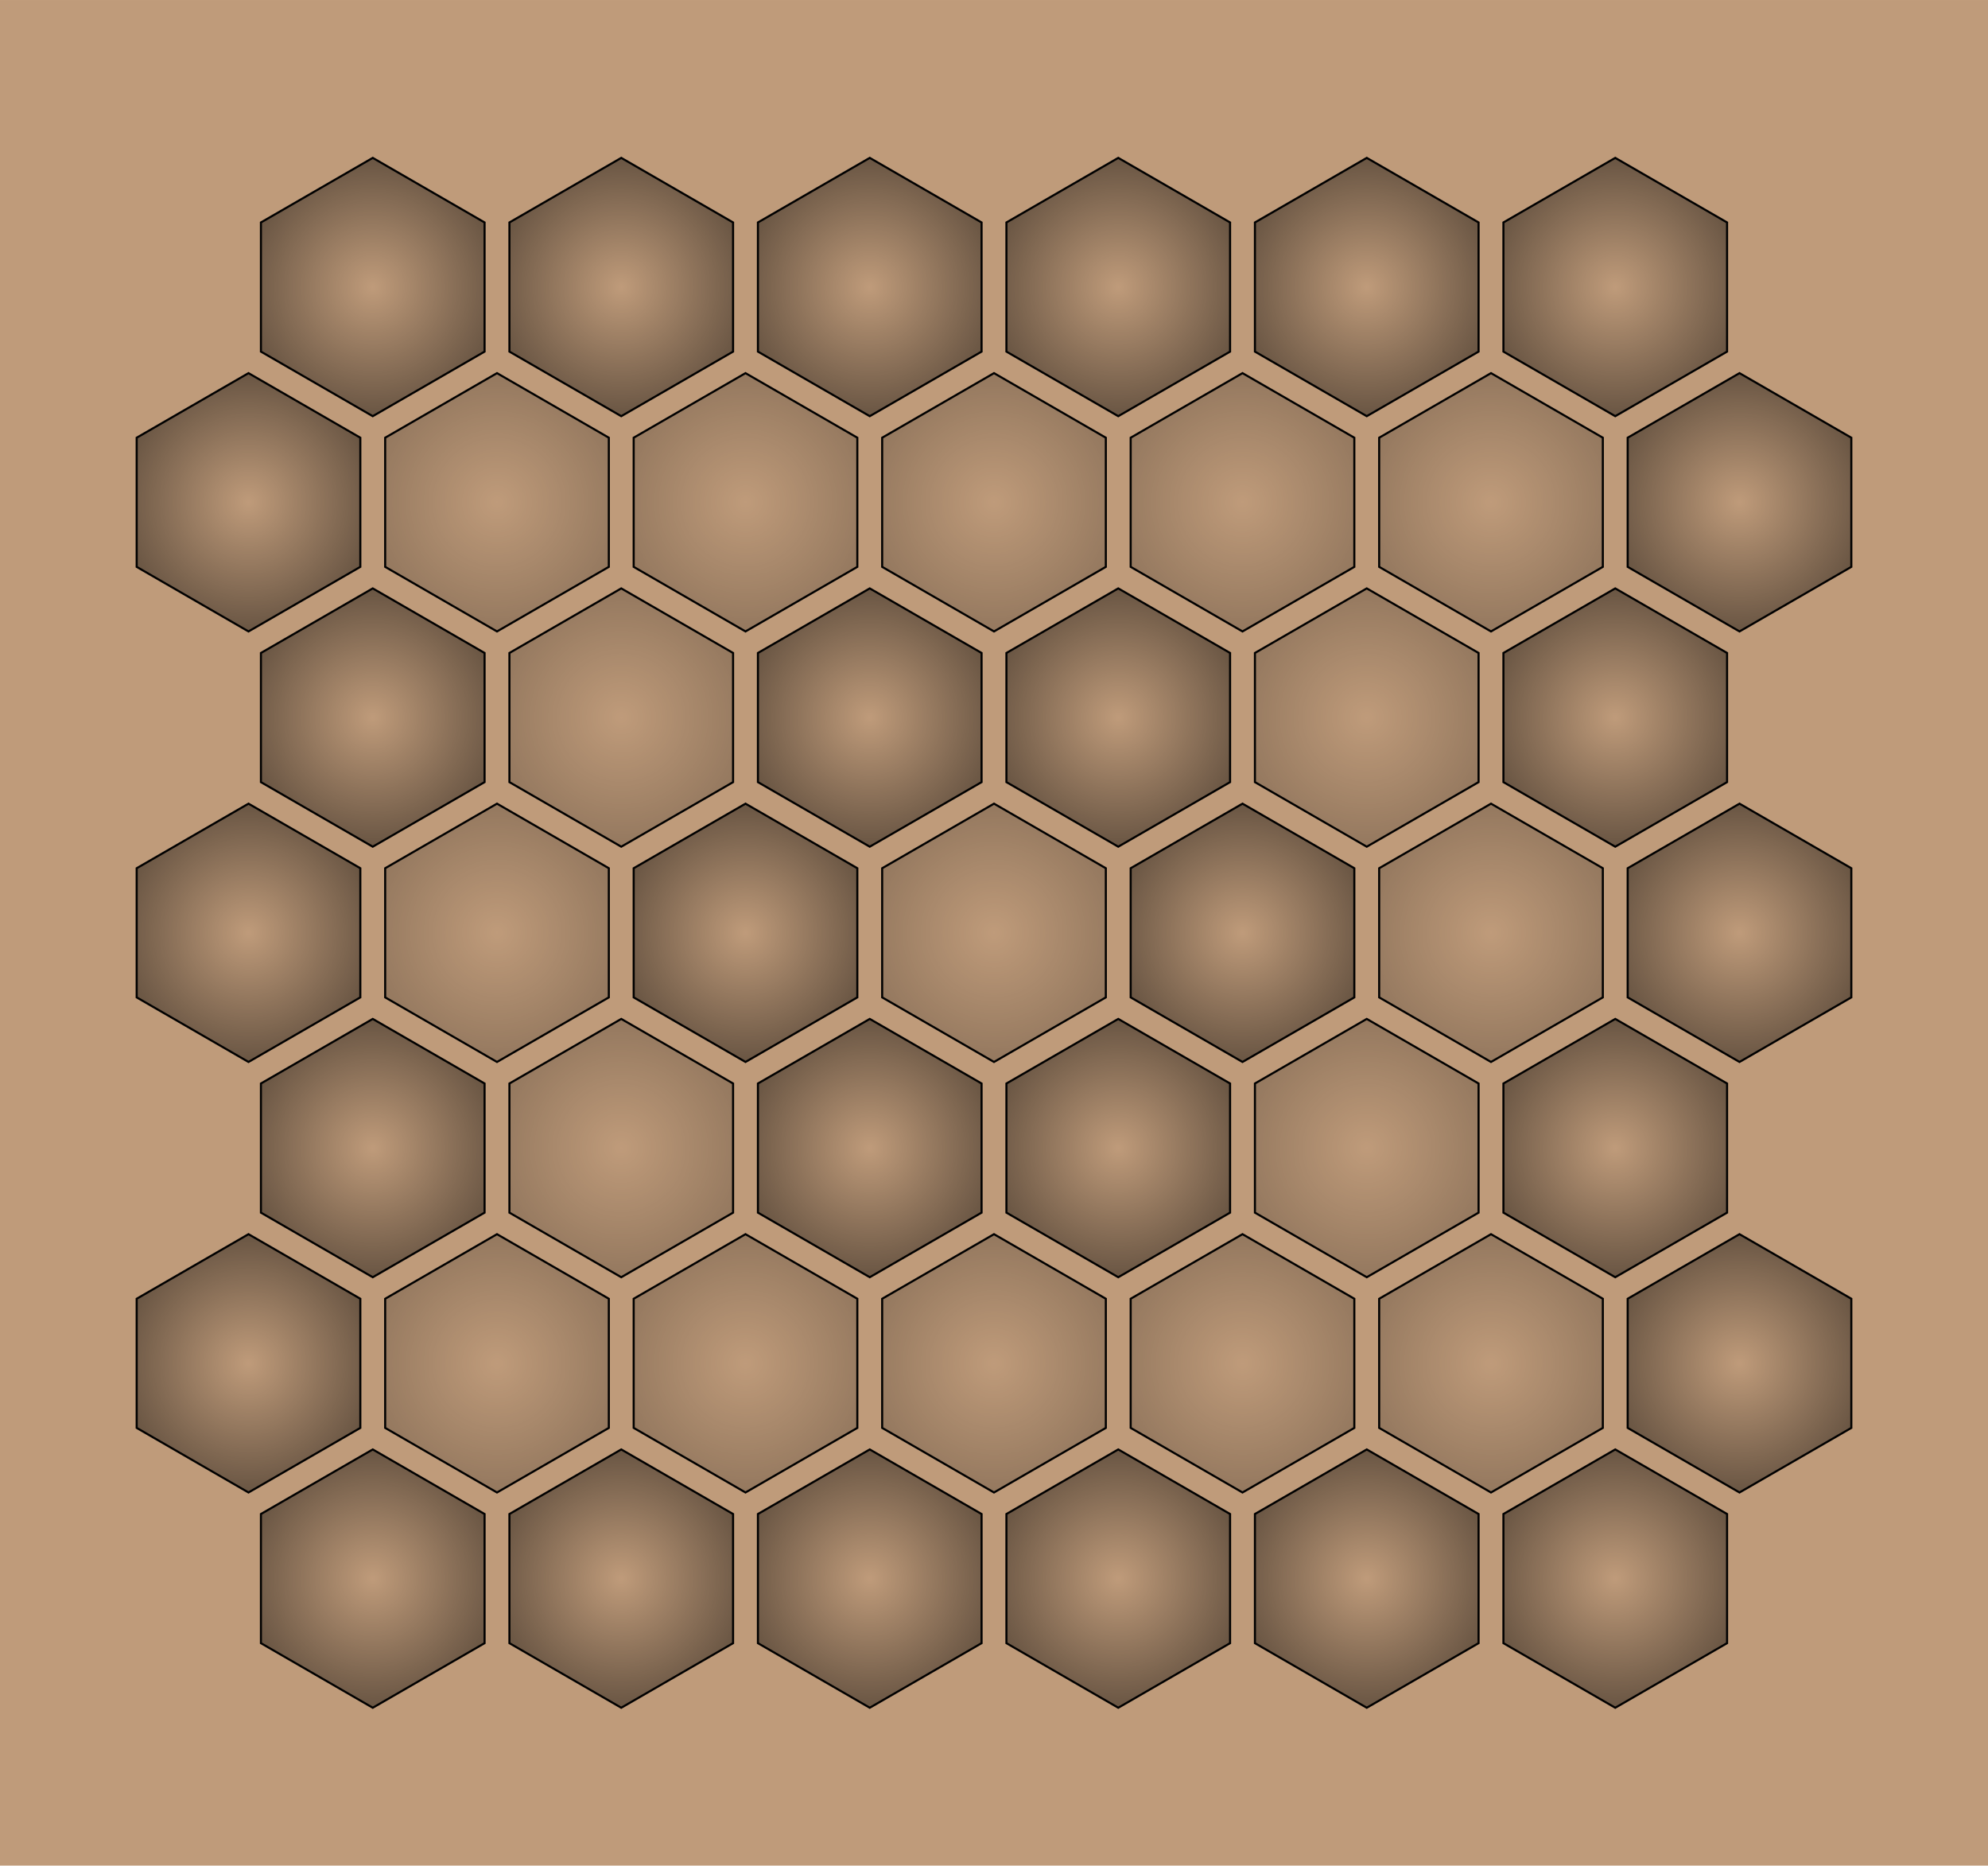
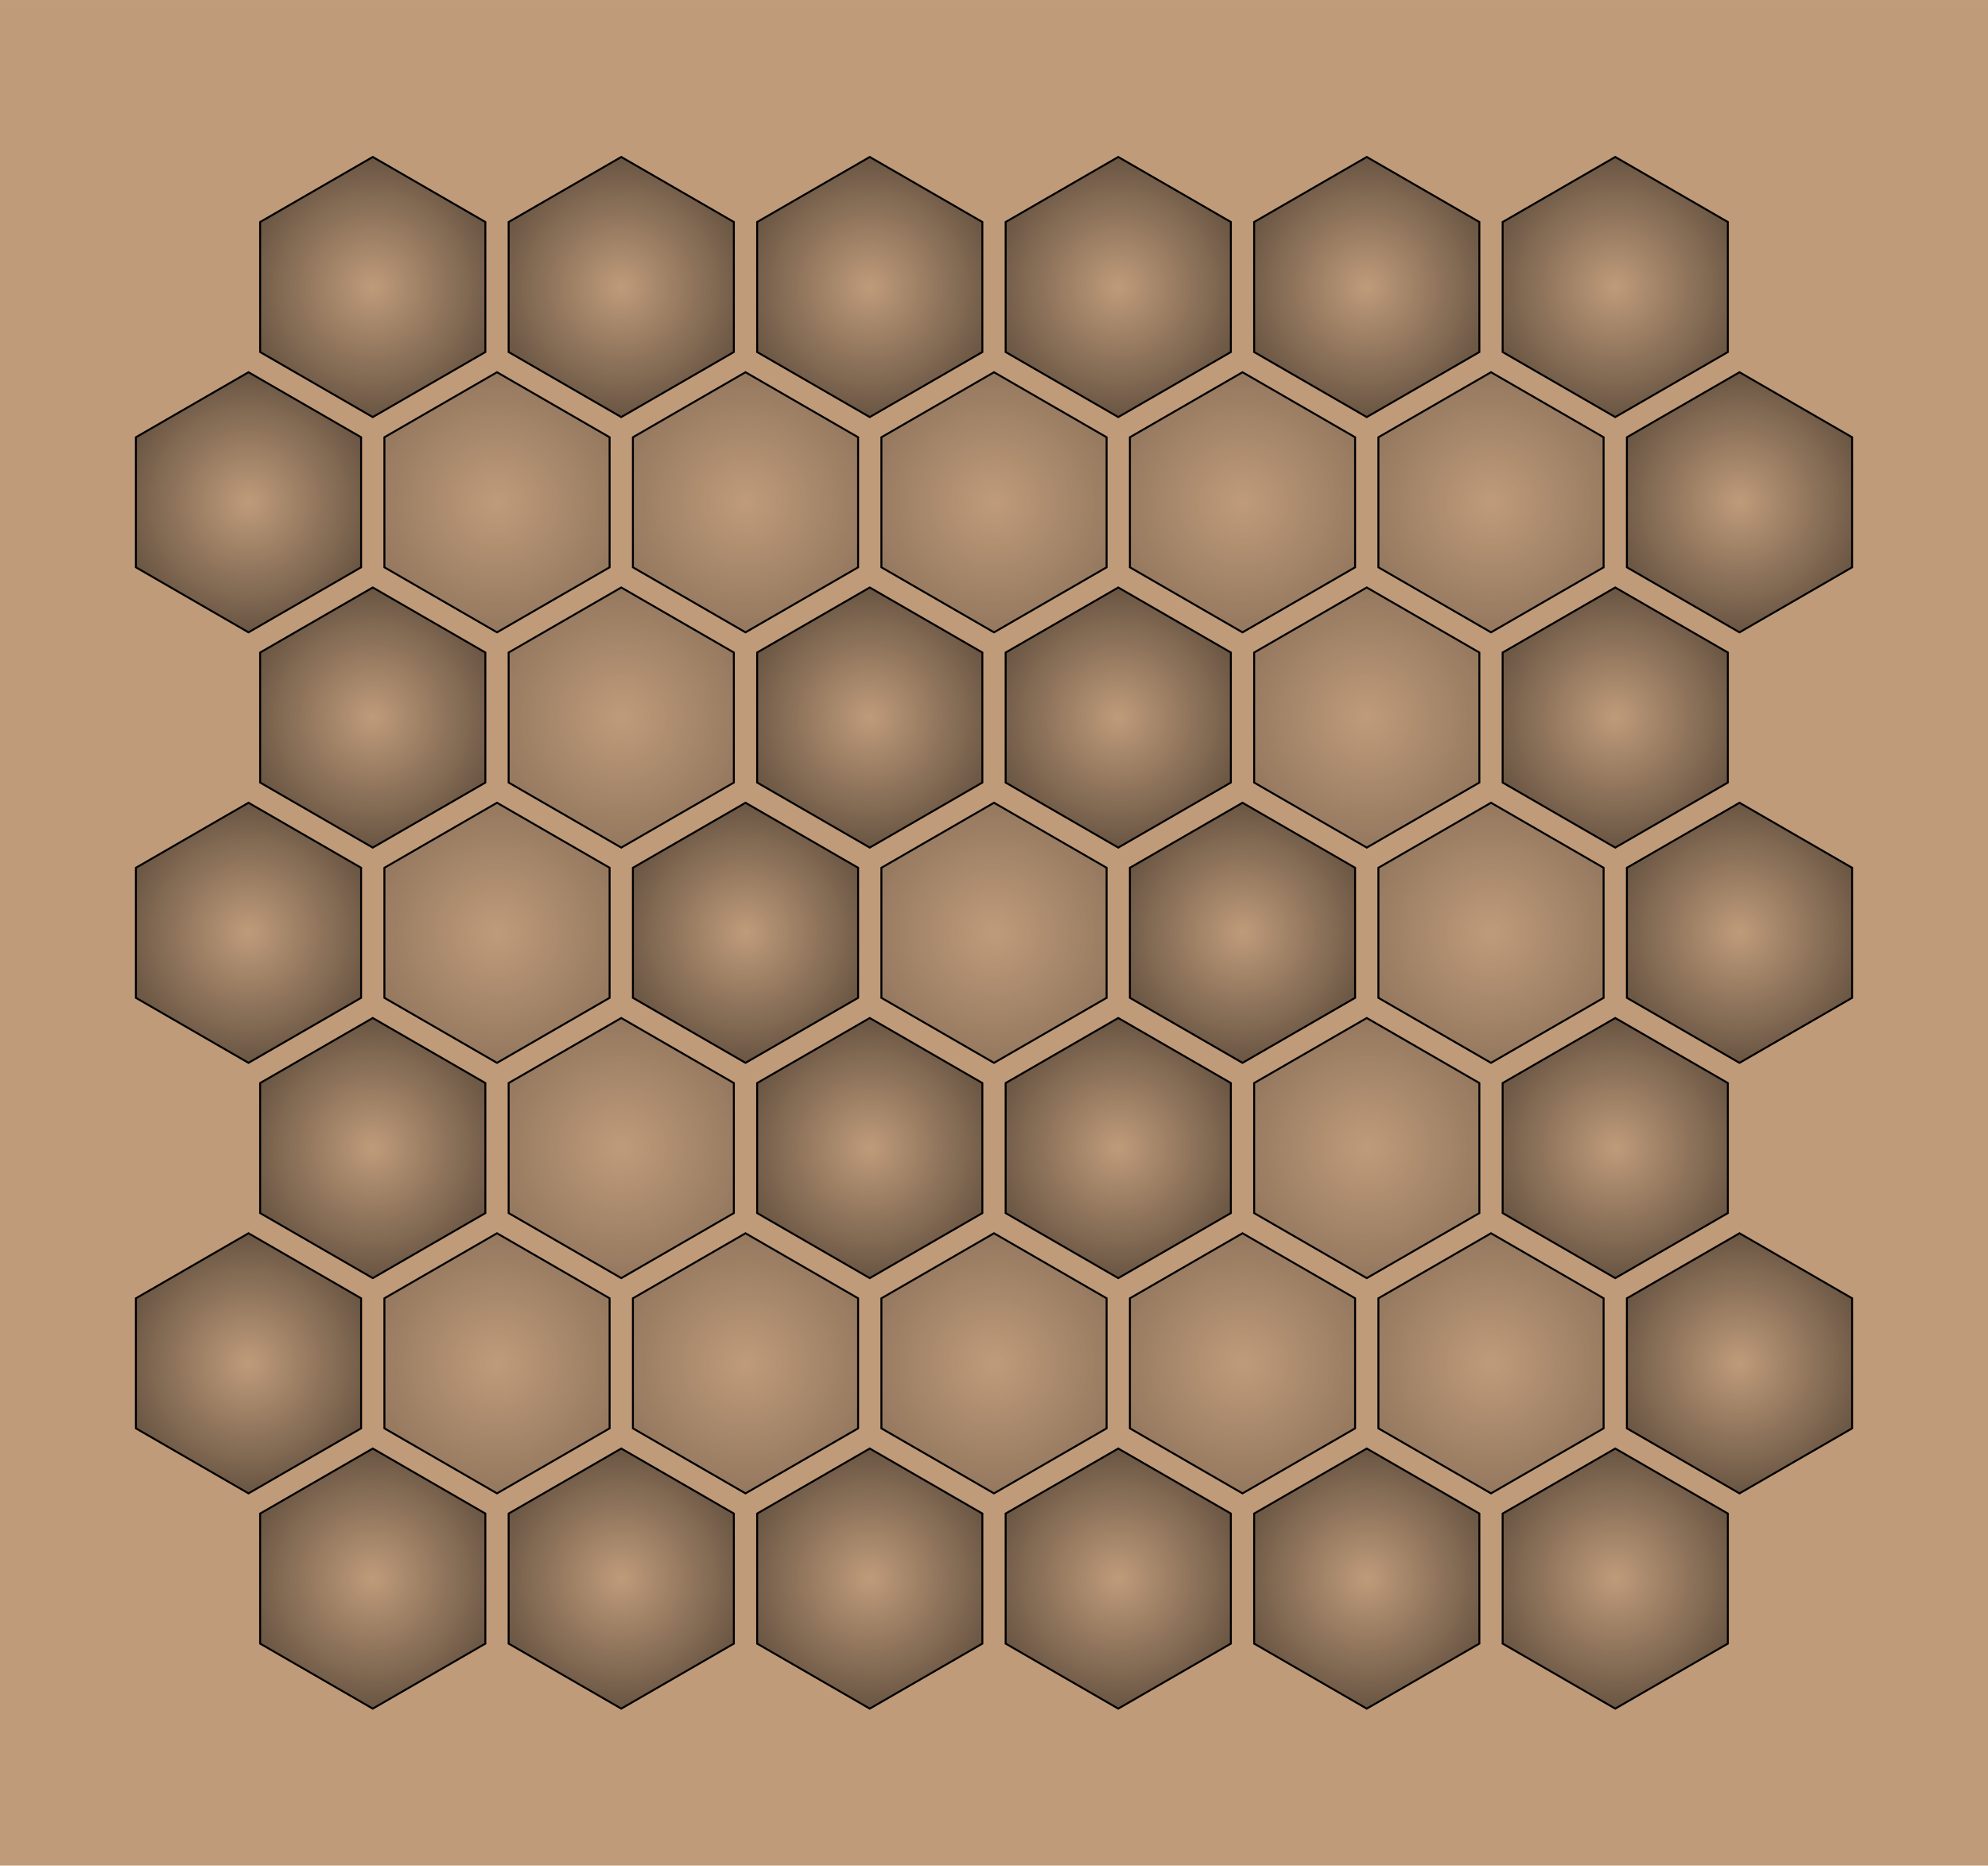
- <svg xmlns="http://www.w3.org/2000/svg" width="24.0cm" height="22.517cm" viewBox="-2048.0 -1921.422 4096 3842.843">
+ <svg xmlns="http://www.w3.org/2000/svg" width="25.6cm" height="24.018cm" viewBox="-2048.0 -1921.422 4096 3842.843">
  <defs>
-     <radialGradient cx="-1280" cy="1330.215" r="266.043" gradientUnits="userSpaceOnUse" id="d0">
-       <stop offset="0" stop-color="black" stop-opacity="0.0" />
-       <stop offset="1" stop-color="black" stop-opacity="0.45" />
-     </radialGradient>
-     <radialGradient cx="-768" cy="1330.215" r="266.043" gradientUnits="userSpaceOnUse" id="d1">
-       <stop offset="0" stop-color="black" stop-opacity="0.0" />
-       <stop offset="1" stop-color="black" stop-opacity="0.45" />
-     </radialGradient>
-     <radialGradient cx="-256" cy="1330.215" r="266.043" gradientUnits="userSpaceOnUse" id="d2">
-       <stop offset="0" stop-color="black" stop-opacity="0.0" />
-       <stop offset="1" stop-color="black" stop-opacity="0.45" />
-     </radialGradient>
-     <radialGradient cx="256" cy="1330.215" r="266.043" gradientUnits="userSpaceOnUse" id="d3">
-       <stop offset="0" stop-color="black" stop-opacity="0.0" />
-       <stop offset="1" stop-color="black" stop-opacity="0.45" />
-     </radialGradient>
-     <radialGradient cx="768" cy="1330.215" r="266.043" gradientUnits="userSpaceOnUse" id="d4">
-       <stop offset="0" stop-color="black" stop-opacity="0.0" />
-       <stop offset="1" stop-color="black" stop-opacity="0.45" />
-     </radialGradient>
-     <radialGradient cx="1280" cy="1330.215" r="266.043" gradientUnits="userSpaceOnUse" id="d5">
-       <stop offset="0" stop-color="black" stop-opacity="0.0" />
-       <stop offset="1" stop-color="black" stop-opacity="0.45" />
-     </radialGradient>
-     <radialGradient cx="-1536.0" cy="886.81" r="266.043" gradientUnits="userSpaceOnUse" id="d6">
-       <stop offset="0" stop-color="black" stop-opacity="0.0" />
-       <stop offset="1" stop-color="black" stop-opacity="0.45" />
-     </radialGradient>
-     <radialGradient cx="-1024.0" cy="886.81" r="266.043" gradientUnits="userSpaceOnUse" id="d7">
-       <stop offset="0" stop-color="black" stop-opacity="0.0" />
-       <stop offset="1" stop-color="black" stop-opacity="0.225" />
-     </radialGradient>
-     <radialGradient cx="-512" cy="886.81" r="266.043" gradientUnits="userSpaceOnUse" id="d8">
-       <stop offset="0" stop-color="black" stop-opacity="0.0" />
-       <stop offset="1" stop-color="black" stop-opacity="0.225" />
-     </radialGradient>
-     <radialGradient cx="-1.1368683772161603e-13" cy="886.81" r="266.043" gradientUnits="userSpaceOnUse" id="d9">
-       <stop offset="0" stop-color="black" stop-opacity="0.0" />
-       <stop offset="1" stop-color="black" stop-opacity="0.225" />
-     </radialGradient>
-     <radialGradient cx="512" cy="886.81" r="266.043" gradientUnits="userSpaceOnUse" id="d10">
-       <stop offset="0" stop-color="black" stop-opacity="0.0" />
-       <stop offset="1" stop-color="black" stop-opacity="0.225" />
-     </radialGradient>
-     <radialGradient cx="1024" cy="886.81" r="266.043" gradientUnits="userSpaceOnUse" id="d11">
-       <stop offset="0" stop-color="black" stop-opacity="0.0" />
-       <stop offset="1" stop-color="black" stop-opacity="0.225" />
-     </radialGradient>
-     <radialGradient cx="1536.0" cy="886.81" r="266.043" gradientUnits="userSpaceOnUse" id="d12">
-       <stop offset="0" stop-color="black" stop-opacity="0.0" />
-       <stop offset="1" stop-color="black" stop-opacity="0.45" />
-     </radialGradient>
-     <radialGradient cx="-1280.0" cy="443.405" r="266.043" gradientUnits="userSpaceOnUse" id="d13">
-       <stop offset="0" stop-color="black" stop-opacity="0.0" />
-       <stop offset="1" stop-color="black" stop-opacity="0.45" />
-     </radialGradient>
-     <radialGradient cx="-768.0" cy="443.405" r="266.043" gradientUnits="userSpaceOnUse" id="d14">
-       <stop offset="0" stop-color="black" stop-opacity="0.0" />
-       <stop offset="1" stop-color="black" stop-opacity="0.225" />
-     </radialGradient>
-     <radialGradient cx="-256" cy="443.405" r="266.043" gradientUnits="userSpaceOnUse" id="d15">
-       <stop offset="0" stop-color="black" stop-opacity="0.0" />
-       <stop offset="1" stop-color="black" stop-opacity="0.45" />
-     </radialGradient>
-     <radialGradient cx="256" cy="443.405" r="266.043" gradientUnits="userSpaceOnUse" id="d16">
-       <stop offset="0" stop-color="black" stop-opacity="0.0" />
-       <stop offset="1" stop-color="black" stop-opacity="0.45" />
-     </radialGradient>
-     <radialGradient cx="768.0" cy="443.405" r="266.043" gradientUnits="userSpaceOnUse" id="d17">
-       <stop offset="0" stop-color="black" stop-opacity="0.0" />
-       <stop offset="1" stop-color="black" stop-opacity="0.225" />
-     </radialGradient>
-     <radialGradient cx="1280.0" cy="443.405" r="266.043" gradientUnits="userSpaceOnUse" id="d18">
-       <stop offset="0" stop-color="black" stop-opacity="0.0" />
-       <stop offset="1" stop-color="black" stop-opacity="0.45" />
-     </radialGradient>
-     <radialGradient cx="-1536.0" cy="0.0" r="266.043" gradientUnits="userSpaceOnUse" id="d19">
-       <stop offset="0" stop-color="black" stop-opacity="0.0" />
-       <stop offset="1" stop-color="black" stop-opacity="0.45" />
-     </radialGradient>
-     <radialGradient cx="-1024.0" cy="0.0" r="266.043" gradientUnits="userSpaceOnUse" id="d20">
-       <stop offset="0" stop-color="black" stop-opacity="0.0" />
-       <stop offset="1" stop-color="black" stop-opacity="0.225" />
-     </radialGradient>
-     <radialGradient cx="-512.0" cy="0.0" r="266.043" gradientUnits="userSpaceOnUse" id="d21">
-       <stop offset="0" stop-color="black" stop-opacity="0.0" />
-       <stop offset="1" stop-color="black" stop-opacity="0.45" />
-     </radialGradient>
-     <radialGradient cx="0.0" cy="0.0" r="266.043" gradientUnits="userSpaceOnUse" id="d22">
-       <stop offset="0" stop-color="black" stop-opacity="0.0" />
-       <stop offset="1" stop-color="black" stop-opacity="0.225" />
-     </radialGradient>
-     <radialGradient cx="512.0" cy="0.0" r="266.043" gradientUnits="userSpaceOnUse" id="d23">
-       <stop offset="0" stop-color="black" stop-opacity="0.0" />
-       <stop offset="1" stop-color="black" stop-opacity="0.45" />
-     </radialGradient>
-     <radialGradient cx="1024.0" cy="0.0" r="266.043" gradientUnits="userSpaceOnUse" id="d24">
-       <stop offset="0" stop-color="black" stop-opacity="0.0" />
-       <stop offset="1" stop-color="black" stop-opacity="0.225" />
-     </radialGradient>
-     <radialGradient cx="1536.0" cy="0.0" r="266.043" gradientUnits="userSpaceOnUse" id="d25">
-       <stop offset="0" stop-color="black" stop-opacity="0.0" />
-       <stop offset="1" stop-color="black" stop-opacity="0.45" />
-     </radialGradient>
-     <radialGradient cx="-1280.0" cy="-443.405" r="266.043" gradientUnits="userSpaceOnUse" id="d26">
-       <stop offset="0" stop-color="black" stop-opacity="0.0" />
-       <stop offset="1" stop-color="black" stop-opacity="0.45" />
-     </radialGradient>
-     <radialGradient cx="-768.0" cy="-443.405" r="266.043" gradientUnits="userSpaceOnUse" id="d27">
-       <stop offset="0" stop-color="black" stop-opacity="0.0" />
-       <stop offset="1" stop-color="black" stop-opacity="0.225" />
-     </radialGradient>
-     <radialGradient cx="-256" cy="-443.405" r="266.043" gradientUnits="userSpaceOnUse" id="d28">
-       <stop offset="0" stop-color="black" stop-opacity="0.0" />
-       <stop offset="1" stop-color="black" stop-opacity="0.45" />
-     </radialGradient>
-     <radialGradient cx="256" cy="-443.405" r="266.043" gradientUnits="userSpaceOnUse" id="d29">
-       <stop offset="0" stop-color="black" stop-opacity="0.0" />
-       <stop offset="1" stop-color="black" stop-opacity="0.45" />
-     </radialGradient>
-     <radialGradient cx="768.0" cy="-443.405" r="266.043" gradientUnits="userSpaceOnUse" id="d30">
-       <stop offset="0" stop-color="black" stop-opacity="0.0" />
-       <stop offset="1" stop-color="black" stop-opacity="0.225" />
-     </radialGradient>
-     <radialGradient cx="1280.0" cy="-443.405" r="266.043" gradientUnits="userSpaceOnUse" id="d31">
-       <stop offset="0" stop-color="black" stop-opacity="0.0" />
-       <stop offset="1" stop-color="black" stop-opacity="0.45" />
-     </radialGradient>
-     <radialGradient cx="-1536.0" cy="-886.81" r="266.043" gradientUnits="userSpaceOnUse" id="d32">
-       <stop offset="0" stop-color="black" stop-opacity="0.0" />
-       <stop offset="1" stop-color="black" stop-opacity="0.45" />
-     </radialGradient>
-     <radialGradient cx="-1024" cy="-886.81" r="266.043" gradientUnits="userSpaceOnUse" id="d33">
-       <stop offset="0" stop-color="black" stop-opacity="0.0" />
-       <stop offset="1" stop-color="black" stop-opacity="0.225" />
-     </radialGradient>
-     <radialGradient cx="-512" cy="-886.81" r="266.043" gradientUnits="userSpaceOnUse" id="d34">
-       <stop offset="0" stop-color="black" stop-opacity="0.0" />
-       <stop offset="1" stop-color="black" stop-opacity="0.225" />
-     </radialGradient>
-     <radialGradient cx="1.1368683772161603e-13" cy="-886.81" r="266.043" gradientUnits="userSpaceOnUse" id="d35">
-       <stop offset="0" stop-color="black" stop-opacity="0.0" />
-       <stop offset="1" stop-color="black" stop-opacity="0.225" />
-     </radialGradient>
-     <radialGradient cx="512" cy="-886.81" r="266.043" gradientUnits="userSpaceOnUse" id="d36">
-       <stop offset="0" stop-color="black" stop-opacity="0.0" />
-       <stop offset="1" stop-color="black" stop-opacity="0.225" />
-     </radialGradient>
-     <radialGradient cx="1024.0" cy="-886.81" r="266.043" gradientUnits="userSpaceOnUse" id="d37">
-       <stop offset="0" stop-color="black" stop-opacity="0.0" />
-       <stop offset="1" stop-color="black" stop-opacity="0.225" />
-     </radialGradient>
-     <radialGradient cx="1536.0" cy="-886.81" r="266.043" gradientUnits="userSpaceOnUse" id="d38">
-       <stop offset="0" stop-color="black" stop-opacity="0.0" />
-       <stop offset="1" stop-color="black" stop-opacity="0.45" />
-     </radialGradient>
-     <radialGradient cx="-1280" cy="-1330.215" r="266.043" gradientUnits="userSpaceOnUse" id="d39">
-       <stop offset="0" stop-color="black" stop-opacity="0.0" />
-       <stop offset="1" stop-color="black" stop-opacity="0.45" />
-     </radialGradient>
-     <radialGradient cx="-768" cy="-1330.215" r="266.043" gradientUnits="userSpaceOnUse" id="d40">
-       <stop offset="0" stop-color="black" stop-opacity="0.0" />
-       <stop offset="1" stop-color="black" stop-opacity="0.45" />
-     </radialGradient>
-     <radialGradient cx="-256" cy="-1330.215" r="266.043" gradientUnits="userSpaceOnUse" id="d41">
-       <stop offset="0" stop-color="black" stop-opacity="0.0" />
-       <stop offset="1" stop-color="black" stop-opacity="0.45" />
-     </radialGradient>
-     <radialGradient cx="256" cy="-1330.215" r="266.043" gradientUnits="userSpaceOnUse" id="d42">
-       <stop offset="0" stop-color="black" stop-opacity="0.0" />
-       <stop offset="1" stop-color="black" stop-opacity="0.45" />
-     </radialGradient>
-     <radialGradient cx="768" cy="-1330.215" r="266.043" gradientUnits="userSpaceOnUse" id="d43">
-       <stop offset="0" stop-color="black" stop-opacity="0.0" />
-       <stop offset="1" stop-color="black" stop-opacity="0.45" />
-     </radialGradient>
-     <radialGradient cx="1280" cy="-1330.215" r="266.043" gradientUnits="userSpaceOnUse" id="d44">
+     <radialGradient cx="-1280.0" cy="1330.215" r="267.891" gradientUnits="userSpaceOnUse" id="d0">
+       <stop offset="0" stop-color="black" stop-opacity="0.0" />
+       <stop offset="1" stop-color="black" stop-opacity="0.45" />
+     </radialGradient>
+     <radialGradient cx="-768" cy="1330.215" r="267.891" gradientUnits="userSpaceOnUse" id="d1">
+       <stop offset="0" stop-color="black" stop-opacity="0.0" />
+       <stop offset="1" stop-color="black" stop-opacity="0.45" />
+     </radialGradient>
+     <radialGradient cx="-256" cy="1330.215" r="267.891" gradientUnits="userSpaceOnUse" id="d2">
+       <stop offset="0" stop-color="black" stop-opacity="0.0" />
+       <stop offset="1" stop-color="black" stop-opacity="0.45" />
+     </radialGradient>
+     <radialGradient cx="256" cy="1330.215" r="267.891" gradientUnits="userSpaceOnUse" id="d3">
+       <stop offset="0" stop-color="black" stop-opacity="0.0" />
+       <stop offset="1" stop-color="black" stop-opacity="0.45" />
+     </radialGradient>
+     <radialGradient cx="768" cy="1330.215" r="267.891" gradientUnits="userSpaceOnUse" id="d4">
+       <stop offset="0" stop-color="black" stop-opacity="0.0" />
+       <stop offset="1" stop-color="black" stop-opacity="0.45" />
+     </radialGradient>
+     <radialGradient cx="1280" cy="1330.215" r="267.891" gradientUnits="userSpaceOnUse" id="d5">
+       <stop offset="0" stop-color="black" stop-opacity="0.0" />
+       <stop offset="1" stop-color="black" stop-opacity="0.45" />
+     </radialGradient>
+     <radialGradient cx="-1536" cy="886.81" r="267.891" gradientUnits="userSpaceOnUse" id="d6">
+       <stop offset="0" stop-color="black" stop-opacity="0.0" />
+       <stop offset="1" stop-color="black" stop-opacity="0.45" />
+     </radialGradient>
+     <radialGradient cx="-1024" cy="886.81" r="267.891" gradientUnits="userSpaceOnUse" id="d7">
+       <stop offset="0" stop-color="black" stop-opacity="0.0" />
+       <stop offset="1" stop-color="black" stop-opacity="0.225" />
+     </radialGradient>
+     <radialGradient cx="-512.0" cy="886.81" r="267.891" gradientUnits="userSpaceOnUse" id="d8">
+       <stop offset="0" stop-color="black" stop-opacity="0.0" />
+       <stop offset="1" stop-color="black" stop-opacity="0.225" />
+     </radialGradient>
+     <radialGradient cx="-1.1368683772161602e-13" cy="886.81" r="267.891" gradientUnits="userSpaceOnUse" id="d9">
+       <stop offset="0" stop-color="black" stop-opacity="0.0" />
+       <stop offset="1" stop-color="black" stop-opacity="0.225" />
+     </radialGradient>
+     <radialGradient cx="512" cy="886.81" r="267.891" gradientUnits="userSpaceOnUse" id="d10">
+       <stop offset="0" stop-color="black" stop-opacity="0.0" />
+       <stop offset="1" stop-color="black" stop-opacity="0.225" />
+     </radialGradient>
+     <radialGradient cx="1024" cy="886.81" r="267.891" gradientUnits="userSpaceOnUse" id="d11">
+       <stop offset="0" stop-color="black" stop-opacity="0.0" />
+       <stop offset="1" stop-color="black" stop-opacity="0.225" />
+     </radialGradient>
+     <radialGradient cx="1536" cy="886.81" r="267.891" gradientUnits="userSpaceOnUse" id="d12">
+       <stop offset="0" stop-color="black" stop-opacity="0.0" />
+       <stop offset="1" stop-color="black" stop-opacity="0.45" />
+     </radialGradient>
+     <radialGradient cx="-1280" cy="443.405" r="267.891" gradientUnits="userSpaceOnUse" id="d13">
+       <stop offset="0" stop-color="black" stop-opacity="0.0" />
+       <stop offset="1" stop-color="black" stop-opacity="0.45" />
+     </radialGradient>
+     <radialGradient cx="-768" cy="443.405" r="267.891" gradientUnits="userSpaceOnUse" id="d14">
+       <stop offset="0" stop-color="black" stop-opacity="0.0" />
+       <stop offset="1" stop-color="black" stop-opacity="0.225" />
+     </radialGradient>
+     <radialGradient cx="-256.0" cy="443.405" r="267.891" gradientUnits="userSpaceOnUse" id="d15">
+       <stop offset="0" stop-color="black" stop-opacity="0.0" />
+       <stop offset="1" stop-color="black" stop-opacity="0.45" />
+     </radialGradient>
+     <radialGradient cx="256" cy="443.405" r="267.891" gradientUnits="userSpaceOnUse" id="d16">
+       <stop offset="0" stop-color="black" stop-opacity="0.0" />
+       <stop offset="1" stop-color="black" stop-opacity="0.45" />
+     </radialGradient>
+     <radialGradient cx="768" cy="443.405" r="267.891" gradientUnits="userSpaceOnUse" id="d17">
+       <stop offset="0" stop-color="black" stop-opacity="0.0" />
+       <stop offset="1" stop-color="black" stop-opacity="0.225" />
+     </radialGradient>
+     <radialGradient cx="1280" cy="443.405" r="267.891" gradientUnits="userSpaceOnUse" id="d18">
+       <stop offset="0" stop-color="black" stop-opacity="0.0" />
+       <stop offset="1" stop-color="black" stop-opacity="0.45" />
+     </radialGradient>
+     <radialGradient cx="-1536" cy="0.0" r="267.891" gradientUnits="userSpaceOnUse" id="d19">
+       <stop offset="0" stop-color="black" stop-opacity="0.0" />
+       <stop offset="1" stop-color="black" stop-opacity="0.45" />
+     </radialGradient>
+     <radialGradient cx="-1024" cy="0.0" r="267.891" gradientUnits="userSpaceOnUse" id="d20">
+       <stop offset="0" stop-color="black" stop-opacity="0.0" />
+       <stop offset="1" stop-color="black" stop-opacity="0.225" />
+     </radialGradient>
+     <radialGradient cx="-512" cy="0.0" r="267.891" gradientUnits="userSpaceOnUse" id="d21">
+       <stop offset="0" stop-color="black" stop-opacity="0.0" />
+       <stop offset="1" stop-color="black" stop-opacity="0.45" />
+     </radialGradient>
+     <radialGradient cx="0.0" cy="0.0" r="267.891" gradientUnits="userSpaceOnUse" id="d22">
+       <stop offset="0" stop-color="black" stop-opacity="0.0" />
+       <stop offset="1" stop-color="black" stop-opacity="0.225" />
+     </radialGradient>
+     <radialGradient cx="512" cy="0.0" r="267.891" gradientUnits="userSpaceOnUse" id="d23">
+       <stop offset="0" stop-color="black" stop-opacity="0.0" />
+       <stop offset="1" stop-color="black" stop-opacity="0.45" />
+     </radialGradient>
+     <radialGradient cx="1024" cy="0.0" r="267.891" gradientUnits="userSpaceOnUse" id="d24">
+       <stop offset="0" stop-color="black" stop-opacity="0.0" />
+       <stop offset="1" stop-color="black" stop-opacity="0.225" />
+     </radialGradient>
+     <radialGradient cx="1536" cy="0.0" r="267.891" gradientUnits="userSpaceOnUse" id="d25">
+       <stop offset="0" stop-color="black" stop-opacity="0.0" />
+       <stop offset="1" stop-color="black" stop-opacity="0.45" />
+     </radialGradient>
+     <radialGradient cx="-1280" cy="-443.405" r="267.891" gradientUnits="userSpaceOnUse" id="d26">
+       <stop offset="0" stop-color="black" stop-opacity="0.0" />
+       <stop offset="1" stop-color="black" stop-opacity="0.45" />
+     </radialGradient>
+     <radialGradient cx="-768" cy="-443.405" r="267.891" gradientUnits="userSpaceOnUse" id="d27">
+       <stop offset="0" stop-color="black" stop-opacity="0.0" />
+       <stop offset="1" stop-color="black" stop-opacity="0.225" />
+     </radialGradient>
+     <radialGradient cx="-256" cy="-443.405" r="267.891" gradientUnits="userSpaceOnUse" id="d28">
+       <stop offset="0" stop-color="black" stop-opacity="0.0" />
+       <stop offset="1" stop-color="black" stop-opacity="0.45" />
+     </radialGradient>
+     <radialGradient cx="256.0" cy="-443.405" r="267.891" gradientUnits="userSpaceOnUse" id="d29">
+       <stop offset="0" stop-color="black" stop-opacity="0.0" />
+       <stop offset="1" stop-color="black" stop-opacity="0.45" />
+     </radialGradient>
+     <radialGradient cx="768" cy="-443.405" r="267.891" gradientUnits="userSpaceOnUse" id="d30">
+       <stop offset="0" stop-color="black" stop-opacity="0.0" />
+       <stop offset="1" stop-color="black" stop-opacity="0.225" />
+     </radialGradient>
+     <radialGradient cx="1280" cy="-443.405" r="267.891" gradientUnits="userSpaceOnUse" id="d31">
+       <stop offset="0" stop-color="black" stop-opacity="0.0" />
+       <stop offset="1" stop-color="black" stop-opacity="0.45" />
+     </radialGradient>
+     <radialGradient cx="-1536" cy="-886.81" r="267.891" gradientUnits="userSpaceOnUse" id="d32">
+       <stop offset="0" stop-color="black" stop-opacity="0.0" />
+       <stop offset="1" stop-color="black" stop-opacity="0.45" />
+     </radialGradient>
+     <radialGradient cx="-1024" cy="-886.81" r="267.891" gradientUnits="userSpaceOnUse" id="d33">
+       <stop offset="0" stop-color="black" stop-opacity="0.0" />
+       <stop offset="1" stop-color="black" stop-opacity="0.225" />
+     </radialGradient>
+     <radialGradient cx="-512" cy="-886.81" r="267.891" gradientUnits="userSpaceOnUse" id="d34">
+       <stop offset="0" stop-color="black" stop-opacity="0.0" />
+       <stop offset="1" stop-color="black" stop-opacity="0.225" />
+     </radialGradient>
+     <radialGradient cx="1.1368683772161602e-13" cy="-886.81" r="267.891" gradientUnits="userSpaceOnUse" id="d35">
+       <stop offset="0" stop-color="black" stop-opacity="0.0" />
+       <stop offset="1" stop-color="black" stop-opacity="0.225" />
+     </radialGradient>
+     <radialGradient cx="512.0" cy="-886.81" r="267.891" gradientUnits="userSpaceOnUse" id="d36">
+       <stop offset="0" stop-color="black" stop-opacity="0.0" />
+       <stop offset="1" stop-color="black" stop-opacity="0.225" />
+     </radialGradient>
+     <radialGradient cx="1024" cy="-886.81" r="267.891" gradientUnits="userSpaceOnUse" id="d37">
+       <stop offset="0" stop-color="black" stop-opacity="0.0" />
+       <stop offset="1" stop-color="black" stop-opacity="0.225" />
+     </radialGradient>
+     <radialGradient cx="1536" cy="-886.81" r="267.891" gradientUnits="userSpaceOnUse" id="d38">
+       <stop offset="0" stop-color="black" stop-opacity="0.0" />
+       <stop offset="1" stop-color="black" stop-opacity="0.45" />
+     </radialGradient>
+     <radialGradient cx="-1280" cy="-1330.215" r="267.891" gradientUnits="userSpaceOnUse" id="d39">
+       <stop offset="0" stop-color="black" stop-opacity="0.0" />
+       <stop offset="1" stop-color="black" stop-opacity="0.45" />
+     </radialGradient>
+     <radialGradient cx="-768" cy="-1330.215" r="267.891" gradientUnits="userSpaceOnUse" id="d40">
+       <stop offset="0" stop-color="black" stop-opacity="0.0" />
+       <stop offset="1" stop-color="black" stop-opacity="0.45" />
+     </radialGradient>
+     <radialGradient cx="-256" cy="-1330.215" r="267.891" gradientUnits="userSpaceOnUse" id="d41">
+       <stop offset="0" stop-color="black" stop-opacity="0.0" />
+       <stop offset="1" stop-color="black" stop-opacity="0.45" />
+     </radialGradient>
+     <radialGradient cx="256" cy="-1330.215" r="267.891" gradientUnits="userSpaceOnUse" id="d42">
+       <stop offset="0" stop-color="black" stop-opacity="0.0" />
+       <stop offset="1" stop-color="black" stop-opacity="0.45" />
+     </radialGradient>
+     <radialGradient cx="768" cy="-1330.215" r="267.891" gradientUnits="userSpaceOnUse" id="d43">
+       <stop offset="0" stop-color="black" stop-opacity="0.0" />
+       <stop offset="1" stop-color="black" stop-opacity="0.45" />
+     </radialGradient>
+     <radialGradient cx="1280.0" cy="-1330.215" r="267.891" gradientUnits="userSpaceOnUse" id="d44">
      <stop offset="0" stop-color="black" stop-opacity="0.0" />
      <stop offset="1" stop-color="black" stop-opacity="0.45" />
    </radialGradient>
  </defs>
  <rect x="-2048.0" y="-1921.422" width="4096" height="3842.843" fill="#BF9B7A" />
-   <path d="M-1049.6,1197.194 L-1280,1064.172 L-1510.4,1197.194 L-1510.4,1463.237 L-1280,1596.258 L-1049.6,1463.237 Z" fill="url(#d0)" stroke="black" stroke-width="4.267" />
-   <path d="M-537.6,1197.194 L-768,1064.172 L-998.4,1197.194 L-998.4,1463.237 L-768,1596.258 L-537.6,1463.237 Z" fill="url(#d1)" stroke="black" stroke-width="4.267" />
-   <path d="M-25.6,1197.194 L-256,1064.172 L-486.4,1197.194 L-486.4,1463.237 L-256,1596.258 L-25.6,1463.237 Z" fill="url(#d2)" stroke="black" stroke-width="4.267" />
-   <path d="M486.4,1197.194 L256,1064.172 L25.6,1197.194 L25.6,1463.237 L256,1596.258 L486.4,1463.237 Z" fill="url(#d3)" stroke="black" stroke-width="4.267" />
-   <path d="M998.4,1197.194 L768,1064.172 L537.6,1197.194 L537.6,1463.237 L768,1596.258 L998.4,1463.237 Z" fill="url(#d4)" stroke="black" stroke-width="4.267" />
-   <path d="M1510.4,1197.194 L1280,1064.172 L1049.6,1197.194 L1049.6,1463.237 L1280,1596.258 L1510.4,1463.237 Z" fill="url(#d5)" stroke="black" stroke-width="4.267" />
-   <path d="M-1305.6,753.789 L-1536.0,620.767 L-1766.4,753.789 L-1766.4,1019.832 L-1536.0,1152.853 L-1305.6,1019.832 Z" fill="url(#d6)" stroke="black" stroke-width="4.267" />
-   <path d="M-793.6,753.789 L-1024.0,620.767 L-1254.4,753.789 L-1254.4,1019.832 L-1024.0,1152.853 L-793.6,1019.832 Z" fill="url(#d7)" stroke="black" stroke-width="4.267" />
-   <path d="M-281.6,753.789 L-512,620.767 L-742.4,753.789 L-742.4,1019.832 L-512,1152.853 L-281.6,1019.832 Z" fill="url(#d8)" stroke="black" stroke-width="4.267" />
-   <path d="M230.4,753.789 L-9.739640205480146e-14,620.767 L-230.4,753.789 L-230.4,1019.832 L-1.6255814472205976e-13,1152.853 L230.4,1019.832 Z" fill="url(#d9)" stroke="black" stroke-width="4.267" />
-   <path d="M742.4,753.789 L512,620.767 L281.6,753.789 L281.6,1019.832 L512,1152.853 L742.4,1019.832 Z" fill="url(#d10)" stroke="black" stroke-width="4.267" />
-   <path d="M1254.4,753.789 L1024,620.767 L793.6,753.789 L793.6,1019.832 L1024,1152.853 L1254.4,1019.832 Z" fill="url(#d11)" stroke="black" stroke-width="4.267" />
-   <path d="M1766.4,753.789 L1536.0,620.767 L1305.6,753.789 L1305.6,1019.832 L1536.0,1152.853 L1766.4,1019.832 Z" fill="url(#d12)" stroke="black" stroke-width="4.267" />
-   <path d="M-1049.6,310.384 L-1280.0,177.362 L-1510.4,310.384 L-1510.4,576.427 L-1280.0,709.448 L-1049.6,576.427 Z" fill="url(#d13)" stroke="black" stroke-width="4.267" />
-   <path d="M-537.6,310.384 L-768.0,177.362 L-998.4,310.384 L-998.4,576.427 L-768.0,709.448 L-537.6,576.427 Z" fill="url(#d14)" stroke="black" stroke-width="4.267" />
-   <path d="M-25.6,310.384 L-256,177.362 L-486.4,310.384 L-486.4,576.427 L-256,709.448 L-25.6,576.427 Z" fill="url(#d15)" stroke="black" stroke-width="4.267" />
-   <path d="M486.4,310.384 L256,177.362 L25.6,310.384 L25.6,576.427 L256,709.448 L486.4,576.427 Z" fill="url(#d16)" stroke="black" stroke-width="4.267" />
-   <path d="M998.4,310.384 L768.0,177.362 L537.6,310.384 L537.6,576.427 L768.0,709.448 L998.4,576.427 Z" fill="url(#d17)" stroke="black" stroke-width="4.267" />
-   <path d="M1510.4,310.384 L1280.0,177.362 L1049.6,310.384 L1049.6,576.427 L1280.0,709.448 L1510.4,576.427 Z" fill="url(#d18)" stroke="black" stroke-width="4.267" />
-   <path d="M-1305.6,-133.022 L-1536.0,-266.043 L-1766.4,-133.022 L-1766.4,133.022 L-1536.0,266.043 L-1305.6,133.022 Z" fill="url(#d19)" stroke="black" stroke-width="4.267" />
-   <path d="M-793.6,-133.022 L-1024.0,-266.043 L-1254.4,-133.022 L-1254.4,133.022 L-1024.0,266.043 L-793.6,133.022 Z" fill="url(#d20)" stroke="black" stroke-width="4.267" />
-   <path d="M-281.6,-133.022 L-512.0,-266.043 L-742.4,-133.022 L-742.4,133.022 L-512.0,266.043 L-281.6,133.022 Z" fill="url(#d21)" stroke="black" stroke-width="4.267" />
-   <path d="M230.4,-133.022 L1.629043566681457e-14,-266.043 L-230.4,-133.022 L-230.4,133.022 L-4.8871307000443714e-14,266.043 L230.4,133.022 Z" fill="url(#d22)" stroke="black" stroke-width="4.267" />
-   <path d="M742.4,-133.022 L512.0,-266.043 L281.6,-133.022 L281.6,133.022 L512,266.043 L742.4,133.022 Z" fill="url(#d23)" stroke="black" stroke-width="4.267" />
-   <path d="M1254.4,-133.022 L1024.0,-266.043 L793.6,-133.022 L793.6,133.022 L1024.0,266.043 L1254.4,133.022 Z" fill="url(#d24)" stroke="black" stroke-width="4.267" />
-   <path d="M1766.4,-133.022 L1536.0,-266.043 L1305.6,-133.022 L1305.6,133.022 L1536.0,266.043 L1766.4,133.022 Z" fill="url(#d25)" stroke="black" stroke-width="4.267" />
-   <path d="M-1049.6,-576.427 L-1280.0,-709.448 L-1510.4,-576.427 L-1510.4,-310.384 L-1280.0,-177.362 L-1049.6,-310.384 Z" fill="url(#d26)" stroke="black" stroke-width="4.267" />
-   <path d="M-537.6,-576.427 L-768.0,-709.448 L-998.4,-576.427 L-998.4,-310.384 L-768.0,-177.362 L-537.6,-310.384 Z" fill="url(#d27)" stroke="black" stroke-width="4.267" />
-   <path d="M-25.6,-576.427 L-256,-709.448 L-486.4,-576.427 L-486.4,-310.384 L-256.0,-177.362 L-25.6,-310.384 Z" fill="url(#d28)" stroke="black" stroke-width="4.267" />
-   <path d="M486.4,-576.427 L256,-709.448 L25.6,-576.427 L25.6,-310.384 L256.0,-177.362 L486.4,-310.384 Z" fill="url(#d29)" stroke="black" stroke-width="4.267" />
-   <path d="M998.4,-576.427 L768.0,-709.448 L537.6,-576.427 L537.6,-310.384 L768.0,-177.362 L998.4,-310.384 Z" fill="url(#d30)" stroke="black" stroke-width="4.267" />
-   <path d="M1510.4,-576.427 L1280.0,-709.448 L1049.6,-576.427 L1049.6,-310.384 L1280.0,-177.362 L1510.4,-310.384 Z" fill="url(#d31)" stroke="black" stroke-width="4.267" />
-   <path d="M-1305.6,-1019.832 L-1536.0,-1152.853 L-1766.4,-1019.832 L-1766.4,-753.789 L-1536.0,-620.767 L-1305.6,-753.789 Z" fill="url(#d32)" stroke="black" stroke-width="4.267" />
-   <path d="M-793.6,-1019.832 L-1024,-1152.853 L-1254.4,-1019.832 L-1254.4,-753.789 L-1024,-620.767 L-793.6,-753.789 Z" fill="url(#d33)" stroke="black" stroke-width="4.267" />
-   <path d="M-281.6,-1019.832 L-512,-1152.853 L-742.4,-1019.832 L-742.4,-753.789 L-512,-620.767 L-281.6,-753.789 Z" fill="url(#d34)" stroke="black" stroke-width="4.267" />
-   <path d="M230.4,-1019.832 L1.299772733884306e-13,-1152.853 L-230.4,-1019.832 L-230.4,-753.789 L6.481553072117232e-14,-620.767 L230.4,-753.789 Z" fill="url(#d35)" stroke="black" stroke-width="4.267" />
-   <path d="M742.4,-1019.832 L512,-1152.853 L281.6,-1019.832 L281.6,-753.789 L512,-620.767 L742.4,-753.789 Z" fill="url(#d36)" stroke="black" stroke-width="4.267" />
-   <path d="M1254.4,-1019.832 L1024.0,-1152.853 L793.6,-1019.832 L793.6,-753.789 L1024.0,-620.767 L1254.4,-753.789 Z" fill="url(#d37)" stroke="black" stroke-width="4.267" />
-   <path d="M1766.4,-1019.832 L1536.0,-1152.853 L1305.6,-1019.832 L1305.6,-753.789 L1536.0,-620.767 L1766.4,-753.789 Z" fill="url(#d38)" stroke="black" stroke-width="4.267" />
-   <path d="M-1049.6,-1463.237 L-1280,-1596.258 L-1510.4,-1463.237 L-1510.4,-1197.194 L-1280,-1064.172 L-1049.6,-1197.194 Z" fill="url(#d39)" stroke="black" stroke-width="4.267" />
-   <path d="M-537.6,-1463.237 L-768,-1596.258 L-998.4,-1463.237 L-998.4,-1197.194 L-768,-1064.172 L-537.6,-1197.194 Z" fill="url(#d40)" stroke="black" stroke-width="4.267" />
-   <path d="M-25.6,-1463.237 L-256,-1596.258 L-486.4,-1463.237 L-486.4,-1197.194 L-256,-1064.172 L-25.6,-1197.194 Z" fill="url(#d41)" stroke="black" stroke-width="4.267" />
-   <path d="M486.4,-1463.237 L256,-1596.258 L25.6,-1463.237 L25.6,-1197.194 L256,-1064.172 L486.4,-1197.194 Z" fill="url(#d42)" stroke="black" stroke-width="4.267" />
-   <path d="M998.4,-1463.237 L768,-1596.258 L537.6,-1463.237 L537.6,-1197.194 L768,-1064.172 L998.4,-1197.194 Z" fill="url(#d43)" stroke="black" stroke-width="4.267" />
-   <path d="M1510.4,-1463.237 L1280,-1596.258 L1049.6,-1463.237 L1049.6,-1197.194 L1280,-1064.172 L1510.4,-1197.194 Z" fill="url(#d44)" stroke="black" stroke-width="4.267" />
+   <path d="M-1048.0,1196.27 L-1280.0,1062.324 L-1512.0,1196.27 L-1512.0,1464.16 L-1280.0,1598.106 L-1048.0,1464.16 Z" fill="url(#d0)" stroke="black" stroke-width="4" />
+   <path d="M-536,1196.27 L-768,1062.324 L-1000.0,1196.27 L-1000,1464.16 L-768,1598.106 L-536,1464.16 Z" fill="url(#d1)" stroke="black" stroke-width="4" />
+   <path d="M-24,1196.27 L-256,1062.324 L-488,1196.27 L-488,1464.16 L-256,1598.106 L-24,1464.16 Z" fill="url(#d2)" stroke="black" stroke-width="4" />
+   <path d="M488,1196.27 L256,1062.324 L24,1196.27 L24,1464.16 L256,1598.106 L488,1464.16 Z" fill="url(#d3)" stroke="black" stroke-width="4" />
+   <path d="M1000,1196.27 L768,1062.324 L536,1196.27 L536,1464.16 L768,1598.106 L1000,1464.16 Z" fill="url(#d4)" stroke="black" stroke-width="4" />
+   <path d="M1512,1196.27 L1280,1062.324 L1048,1196.27 L1048,1464.16 L1280,1598.106 L1512,1464.16 Z" fill="url(#d5)" stroke="black" stroke-width="4" />
+   <path d="M-1304,752.865 L-1536,618.919 L-1768,752.865 L-1768,1020.755 L-1536,1154.701 L-1304.0,1020.755 Z" fill="url(#d6)" stroke="black" stroke-width="4" />
+   <path d="M-792,752.865 L-1024,618.919 L-1256,752.865 L-1256.0,1020.755 L-1024,1154.701 L-792.0,1020.755 Z" fill="url(#d7)" stroke="black" stroke-width="4" />
+   <path d="M-280.0,752.865 L-512.0,618.919 L-744,752.865 L-744.0,1020.755 L-512.0,1154.701 L-280,1020.755 Z" fill="url(#d8)" stroke="black" stroke-width="4" />
+   <path d="M232,752.865 L-9.728327402933747e-14,618.919 L-232,752.865 L-232,1020.755 L-1.628975287984517e-13,1154.701 L232,1020.755 Z" fill="url(#d9)" stroke="black" stroke-width="4" />
+   <path d="M744,752.865 L512,618.919 L280,752.865 L280,1020.755 L512,1154.701 L744,1020.755 Z" fill="url(#d10)" stroke="black" stroke-width="4" />
+   <path d="M1256,752.865 L1024,618.919 L792,752.865 L792,1020.755 L1024,1154.701 L1256,1020.755 Z" fill="url(#d11)" stroke="black" stroke-width="4" />
+   <path d="M1768,752.865 L1536,618.919 L1304,752.865 L1304,1020.755 L1536,1154.701 L1768,1020.755 Z" fill="url(#d12)" stroke="black" stroke-width="4" />
+   <path d="M-1048,309.46 L-1280,175.514 L-1512,309.46 L-1512,577.35 L-1280,711.296 L-1048.0,577.35 Z" fill="url(#d13)" stroke="black" stroke-width="4" />
+   <path d="M-536,309.46 L-768,175.514 L-1000,309.46 L-1000,577.35 L-768,711.296 L-536.0,577.35 Z" fill="url(#d14)" stroke="black" stroke-width="4" />
+   <path d="M-24,309.46 L-256,175.514 L-488,309.46 L-488.0,577.35 L-256,711.296 L-24,577.35 Z" fill="url(#d15)" stroke="black" stroke-width="4" />
+   <path d="M488,309.46 L256,175.514 L24.0,309.46 L24,577.35 L256,711.296 L488,577.35 Z" fill="url(#d16)" stroke="black" stroke-width="4" />
+   <path d="M1000,309.46 L768,175.514 L536.0,309.46 L536,577.35 L768,711.296 L1000,577.35 Z" fill="url(#d17)" stroke="black" stroke-width="4" />
+   <path d="M1512,309.46 L1280,175.514 L1048,309.46 L1048,577.35 L1280,711.296 L1512,577.35 Z" fill="url(#d18)" stroke="black" stroke-width="4" />
+   <path d="M-1304,-133.945 L-1536,-267.891 L-1768,-133.945 L-1768,133.945 L-1536,267.891 L-1304.0,133.945 Z" fill="url(#d19)" stroke="black" stroke-width="4" />
+   <path d="M-792,-133.945 L-1024,-267.891 L-1256,-133.945 L-1256.0,133.945 L-1024,267.891 L-792.0,133.945 Z" fill="url(#d20)" stroke="black" stroke-width="4" />
+   <path d="M-280.0,-133.945 L-512,-267.891 L-744,-133.945 L-744.0,133.945 L-512.0,267.891 L-280,133.945 Z" fill="url(#d21)" stroke="black" stroke-width="4" />
+   <path d="M232,-133.945 L1.6403563692278557e-14,-267.891 L-232,-133.945 L-232.0,133.945 L-4.921069107683567e-14,267.891 L232,133.945 Z" fill="url(#d22)" stroke="black" stroke-width="4" />
+   <path d="M744,-133.945 L512,-267.891 L280.0,-133.945 L280,133.945 L512,267.891 L744,133.945 Z" fill="url(#d23)" stroke="black" stroke-width="4" />
+   <path d="M1256,-133.945 L1024,-267.891 L792.0,-133.945 L792,133.945 L1024,267.891 L1256,133.945 Z" fill="url(#d24)" stroke="black" stroke-width="4" />
+   <path d="M1768,-133.945 L1536,-267.891 L1304,-133.945 L1304,133.945 L1536,267.891 L1768,133.945 Z" fill="url(#d25)" stroke="black" stroke-width="4" />
+   <path d="M-1048,-577.35 L-1280,-711.296 L-1512,-577.35 L-1512,-309.46 L-1280,-175.514 L-1048.0,-309.46 Z" fill="url(#d26)" stroke="black" stroke-width="4" />
+   <path d="M-536,-577.35 L-768,-711.296 L-1000,-577.35 L-1000,-309.46 L-768,-175.514 L-536.0,-309.46 Z" fill="url(#d27)" stroke="black" stroke-width="4" />
+   <path d="M-24,-577.35 L-256,-711.296 L-488,-577.35 L-488,-309.46 L-256,-175.514 L-24,-309.46 Z" fill="url(#d28)" stroke="black" stroke-width="4" />
+   <path d="M488.0,-577.35 L256.0,-711.296 L24,-577.35 L24.0,-309.46 L256,-175.514 L488,-309.46 Z" fill="url(#d29)" stroke="black" stroke-width="4" />
+   <path d="M1000,-577.35 L768,-711.296 L536.0,-577.35 L536,-309.46 L768,-175.514 L1000,-309.46 Z" fill="url(#d30)" stroke="black" stroke-width="4" />
+   <path d="M1512,-577.35 L1280,-711.296 L1048,-577.35 L1048,-309.46 L1280,-175.514 L1512,-309.46 Z" fill="url(#d31)" stroke="black" stroke-width="4" />
+   <path d="M-1304,-1020.755 L-1536,-1154.701 L-1768,-1020.755 L-1768,-752.865 L-1536,-618.919 L-1304.0,-752.865 Z" fill="url(#d32)" stroke="black" stroke-width="4" />
+   <path d="M-792,-1020.755 L-1024,-1154.701 L-1256,-1020.755 L-1256,-752.865 L-1024,-618.919 L-792,-752.865 Z" fill="url(#d33)" stroke="black" stroke-width="4" />
+   <path d="M-280,-1020.755 L-512,-1154.701 L-744,-1020.755 L-744,-752.865 L-512,-618.919 L-280,-752.865 Z" fill="url(#d34)" stroke="black" stroke-width="4" />
+   <path d="M232,-1020.755 L1.3009040141389457e-13,-1154.701 L-232,-1020.755 L-232,-752.865 L6.447614664478034e-14,-618.919 L232.0,-752.865 Z" fill="url(#d35)" stroke="black" stroke-width="4" />
+   <path d="M744.0,-1020.755 L512.0,-1154.701 L280,-1020.755 L280.0,-752.865 L512,-618.919 L744,-752.865 Z" fill="url(#d36)" stroke="black" stroke-width="4" />
+   <path d="M1256,-1020.755 L1024,-1154.701 L792.0,-1020.755 L792,-752.865 L1024,-618.919 L1256,-752.865 Z" fill="url(#d37)" stroke="black" stroke-width="4" />
+   <path d="M1768,-1020.755 L1536,-1154.701 L1304,-1020.755 L1304,-752.865 L1536,-618.919 L1768,-752.865 Z" fill="url(#d38)" stroke="black" stroke-width="4" />
+   <path d="M-1048,-1464.16 L-1280,-1598.106 L-1512,-1464.16 L-1512,-1196.27 L-1280,-1062.324 L-1048,-1196.27 Z" fill="url(#d39)" stroke="black" stroke-width="4" />
+   <path d="M-536,-1464.16 L-768,-1598.106 L-1000,-1464.16 L-1000,-1196.27 L-768,-1062.324 L-536,-1196.27 Z" fill="url(#d40)" stroke="black" stroke-width="4" />
+   <path d="M-24,-1464.16 L-256,-1598.106 L-488,-1464.16 L-488,-1196.27 L-256,-1062.324 L-24,-1196.27 Z" fill="url(#d41)" stroke="black" stroke-width="4" />
+   <path d="M488,-1464.16 L256,-1598.106 L24,-1464.16 L24,-1196.27 L256,-1062.324 L488,-1196.27 Z" fill="url(#d42)" stroke="black" stroke-width="4" />
+   <path d="M1000,-1464.16 L768,-1598.106 L536,-1464.16 L536,-1196.27 L768,-1062.324 L1000.0,-1196.27 Z" fill="url(#d43)" stroke="black" stroke-width="4" />
+   <path d="M1512.0,-1464.16 L1280.0,-1598.106 L1048.0,-1464.16 L1048.0,-1196.27 L1280.0,-1062.324 L1512.0,-1196.27 Z" fill="url(#d44)" stroke="black" stroke-width="4" />
</svg>
